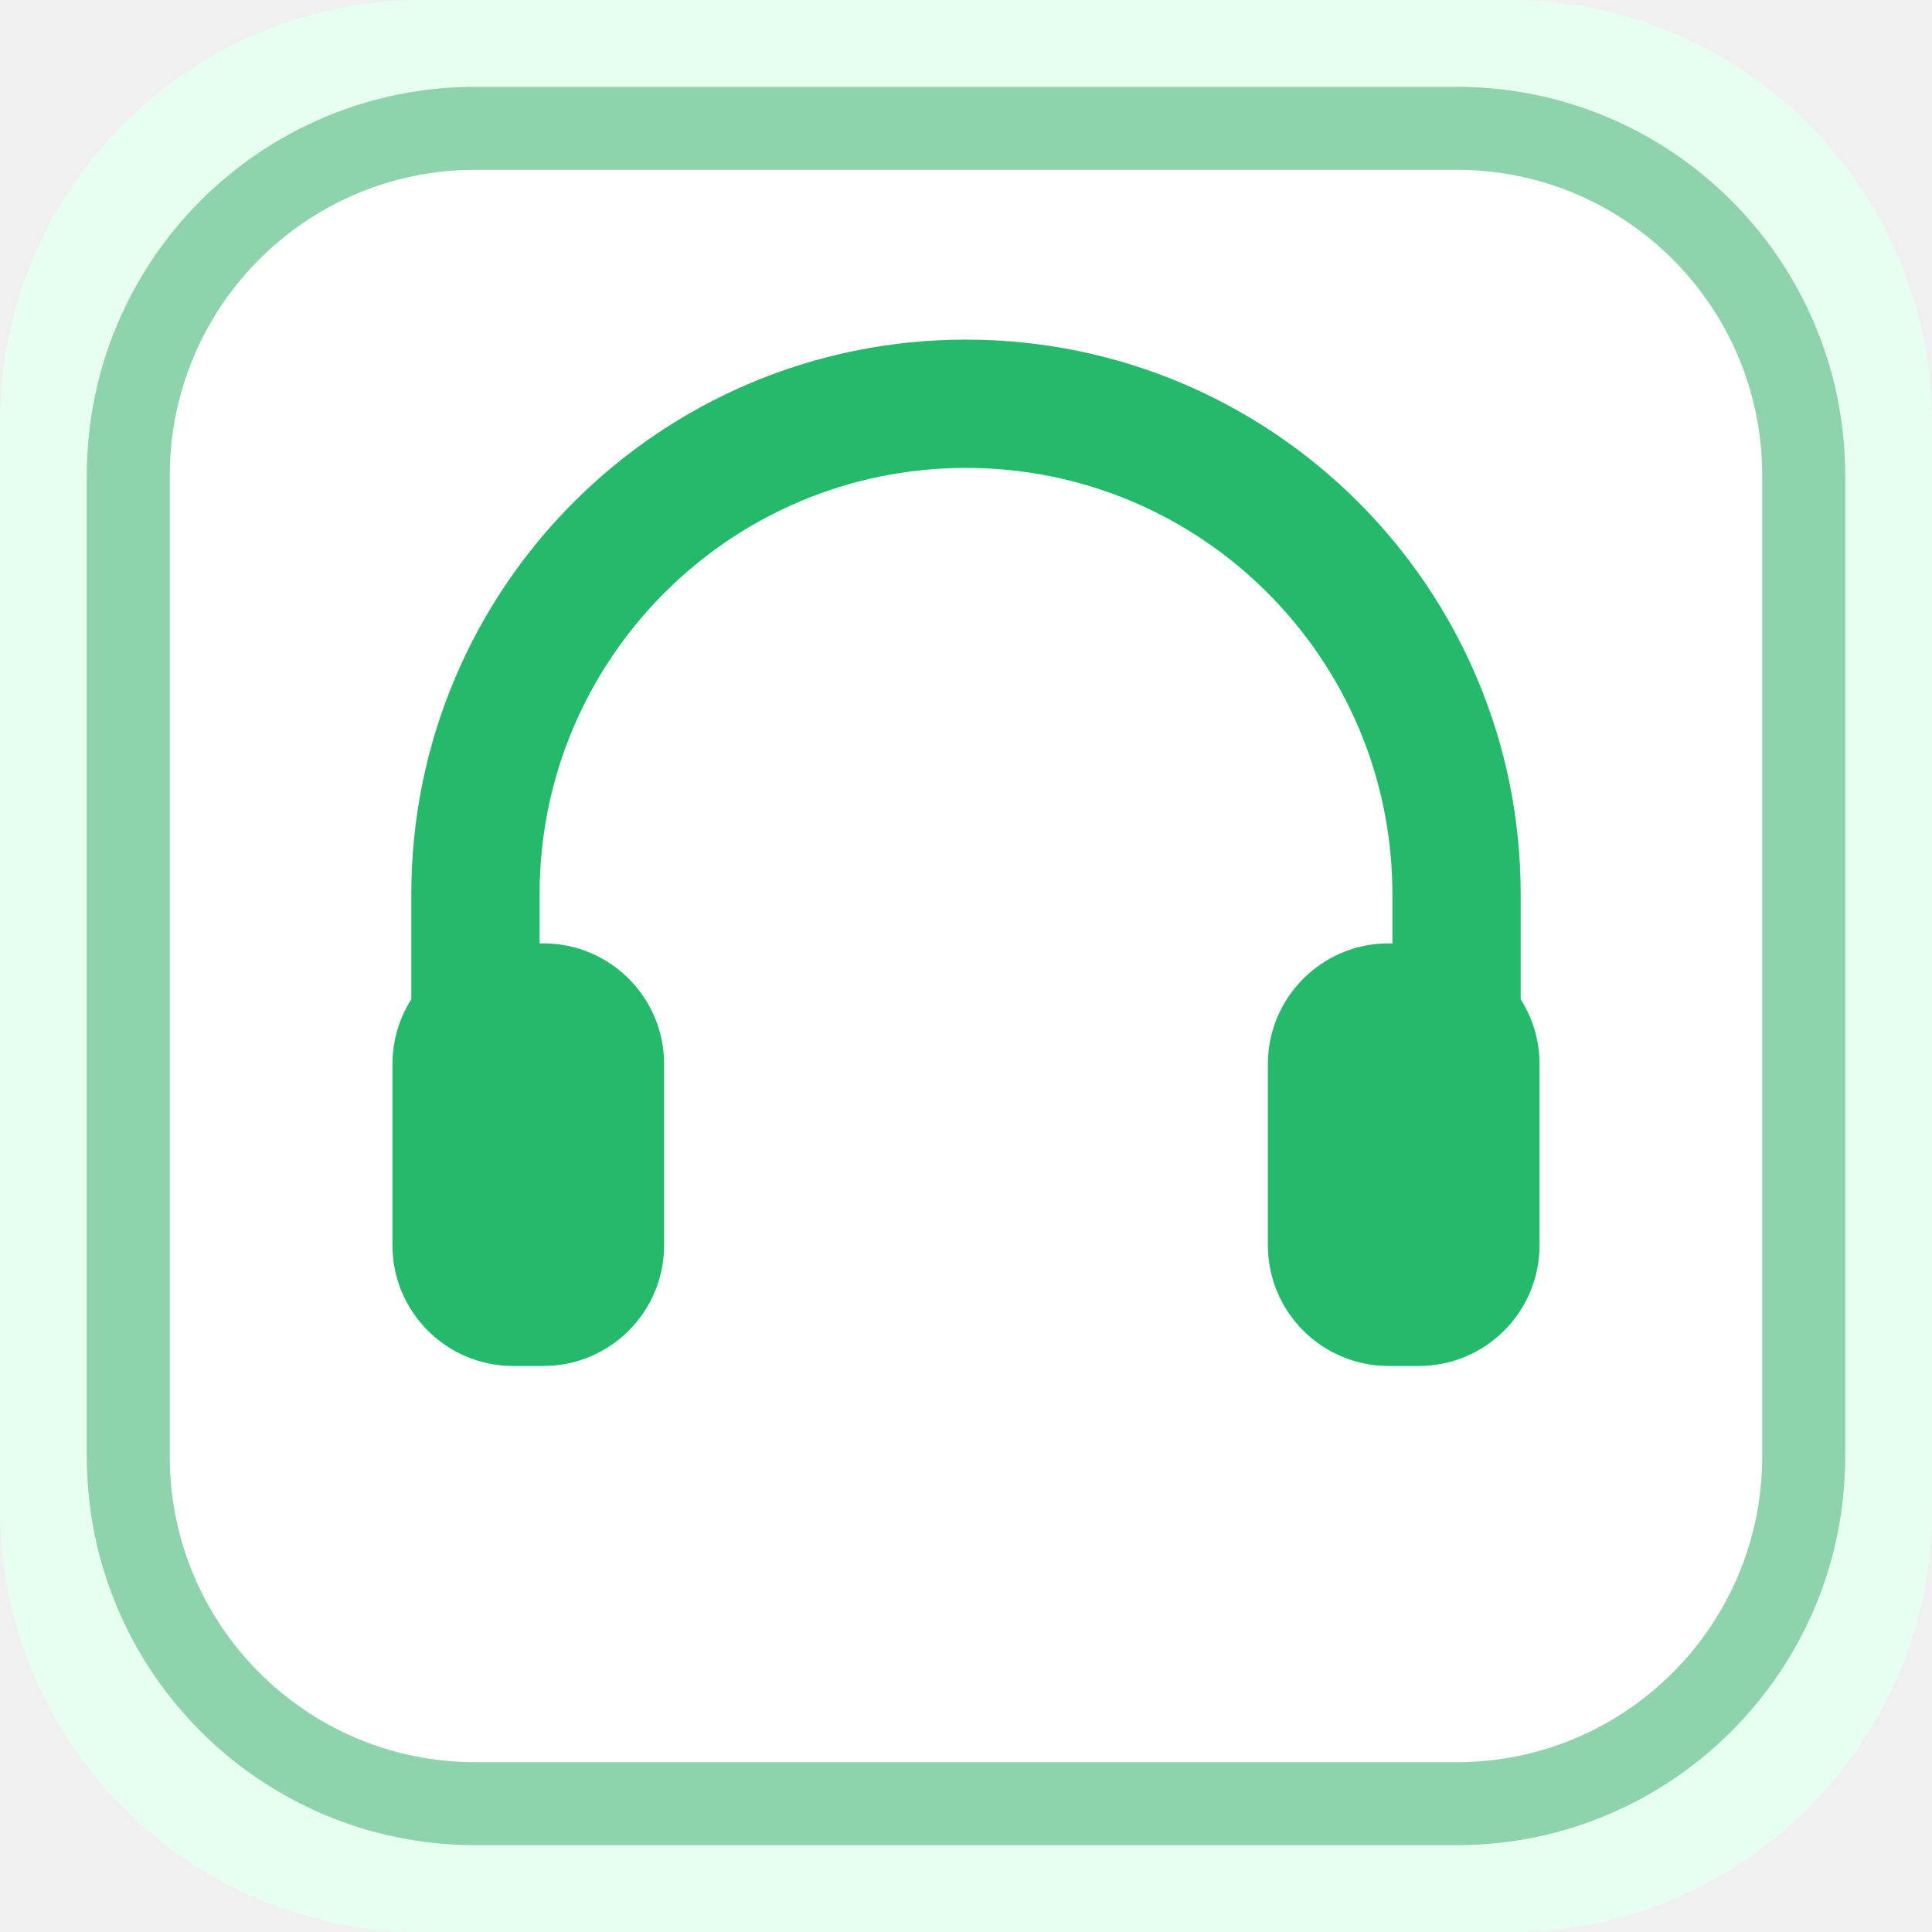
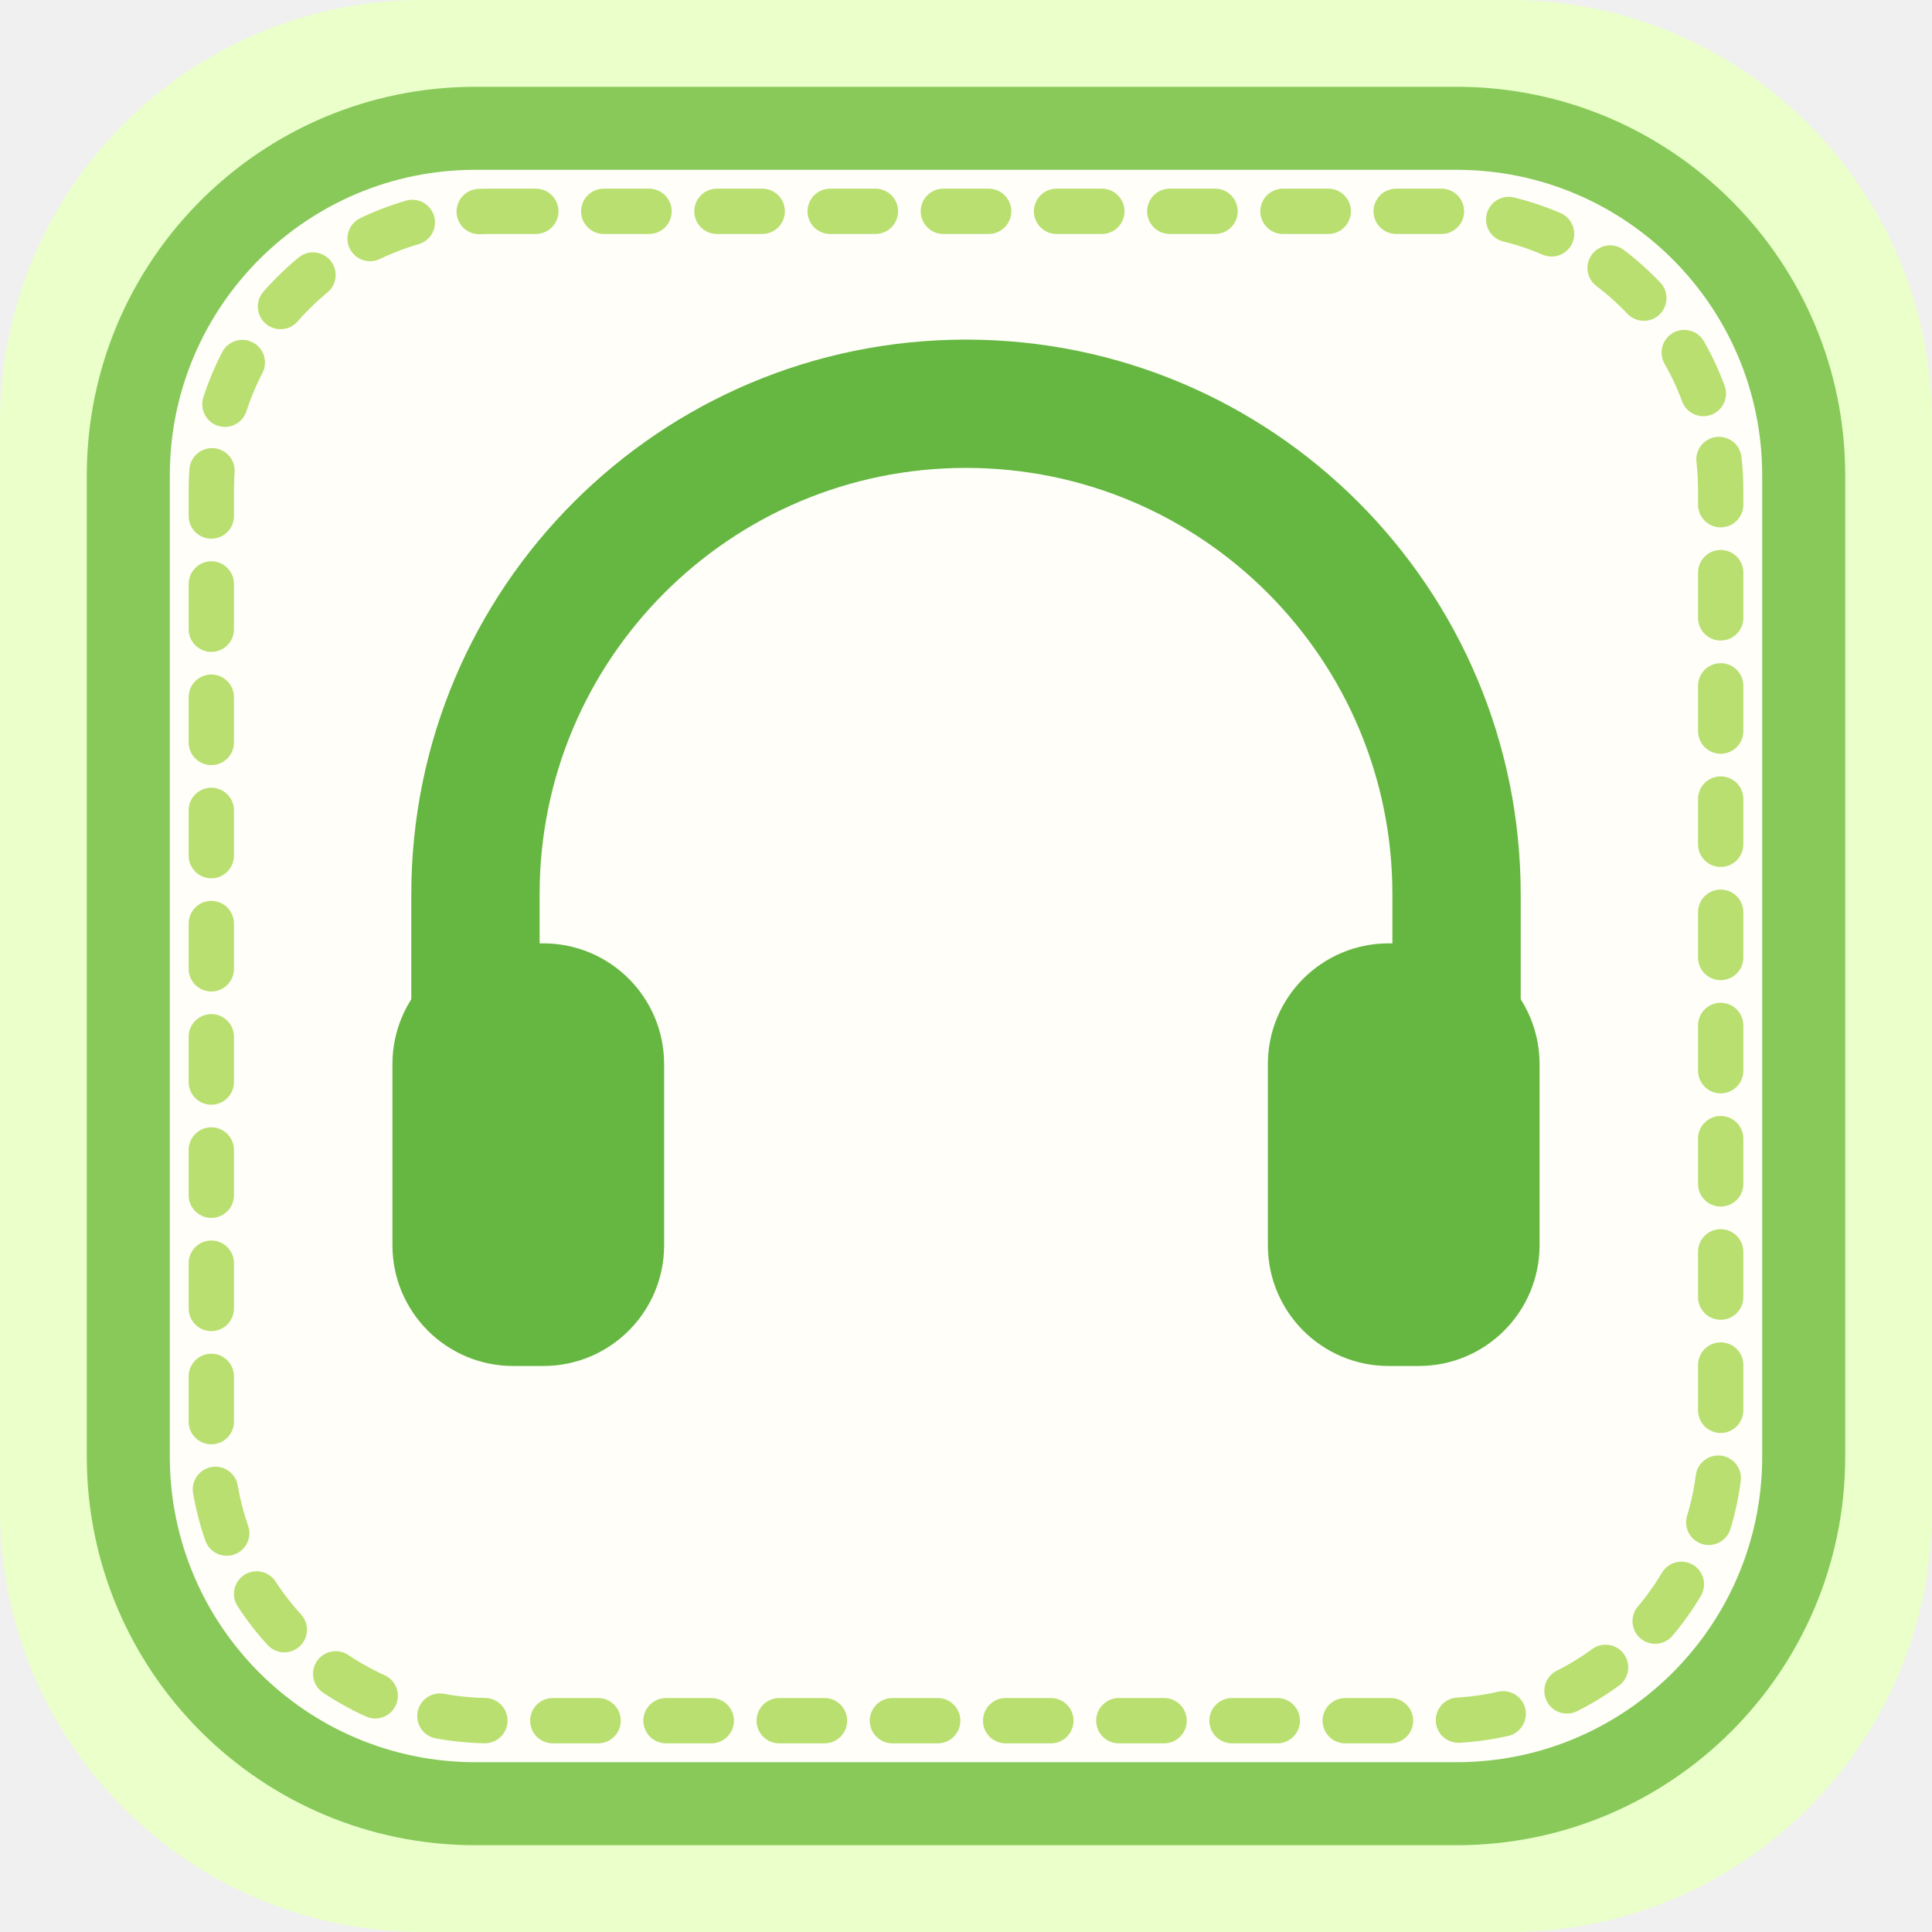
<svg xmlns="http://www.w3.org/2000/svg" viewBox="0 0 512 512">
-   <rect width="512" height="512" rx="112" fill="#e7fff1" />
-   <rect x="34" y="34" width="444" height="444" rx="92" fill="#ffffff" stroke="#8fd3ad" stroke-width="22" />
-   <path d="M126 275v-38a130 130 0 0 1 260 0v38" fill="none" stroke="#24b96b" stroke-width="34" stroke-linecap="round" />
-   <rect x="104" y="250" width="72" height="112" rx="32" fill="#24b96b" />
-   <rect x="336" y="250" width="72" height="112" rx="32" fill="#24b96b" />
+   <rect width="512" height="512" rx="112" fill="#eaffc9" />
+   <rect x="34" y="34" width="444" height="444" rx="92" fill="#fffef8" stroke="#88c95a" stroke-width="22" />
+   <rect x="56" y="56" width="400" height="400" rx="74" fill="none" stroke="#b8df6f" stroke-width="12" stroke-dasharray="12 18" stroke-linecap="round" />
+   <path d="M126 275v-38a130 130 0 0 1 260 0v38" fill="none" stroke="#65b741" stroke-width="34" stroke-linecap="round" />
+   <rect x="104" y="250" width="72" height="112" rx="32" fill="#65b741" />
+   <rect x="336" y="250" width="72" height="112" rx="32" fill="#65b741" />
</svg>
